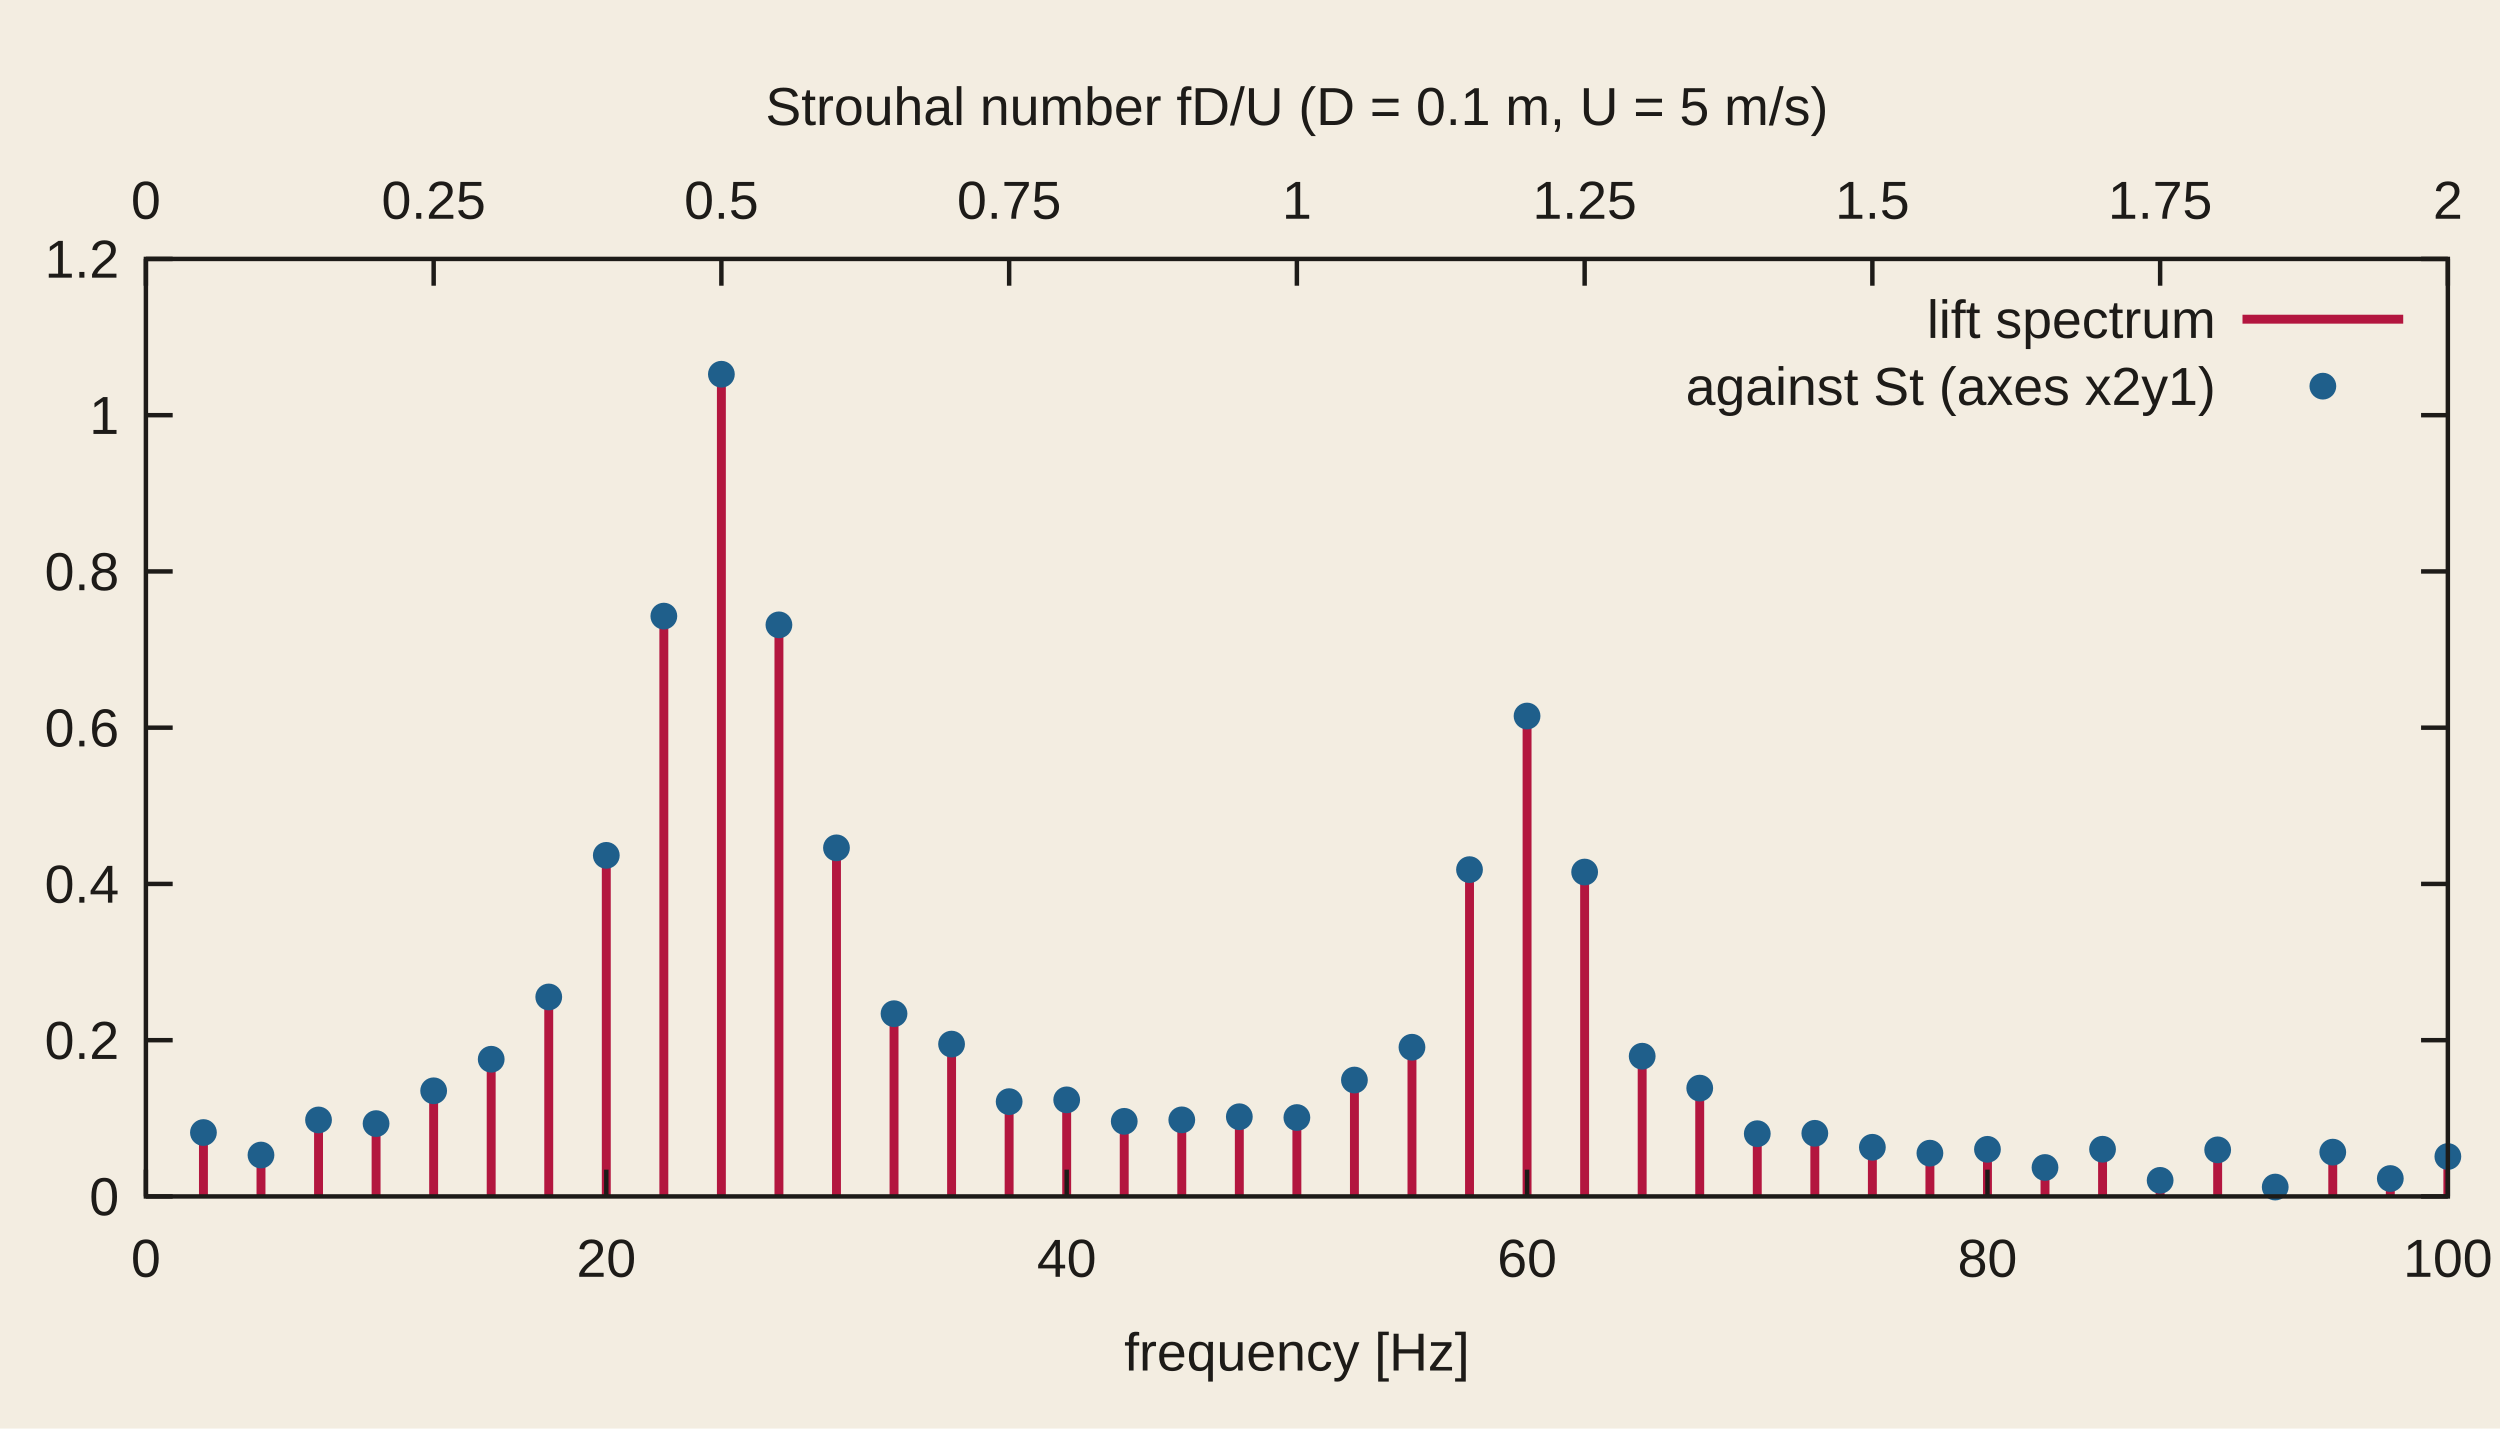
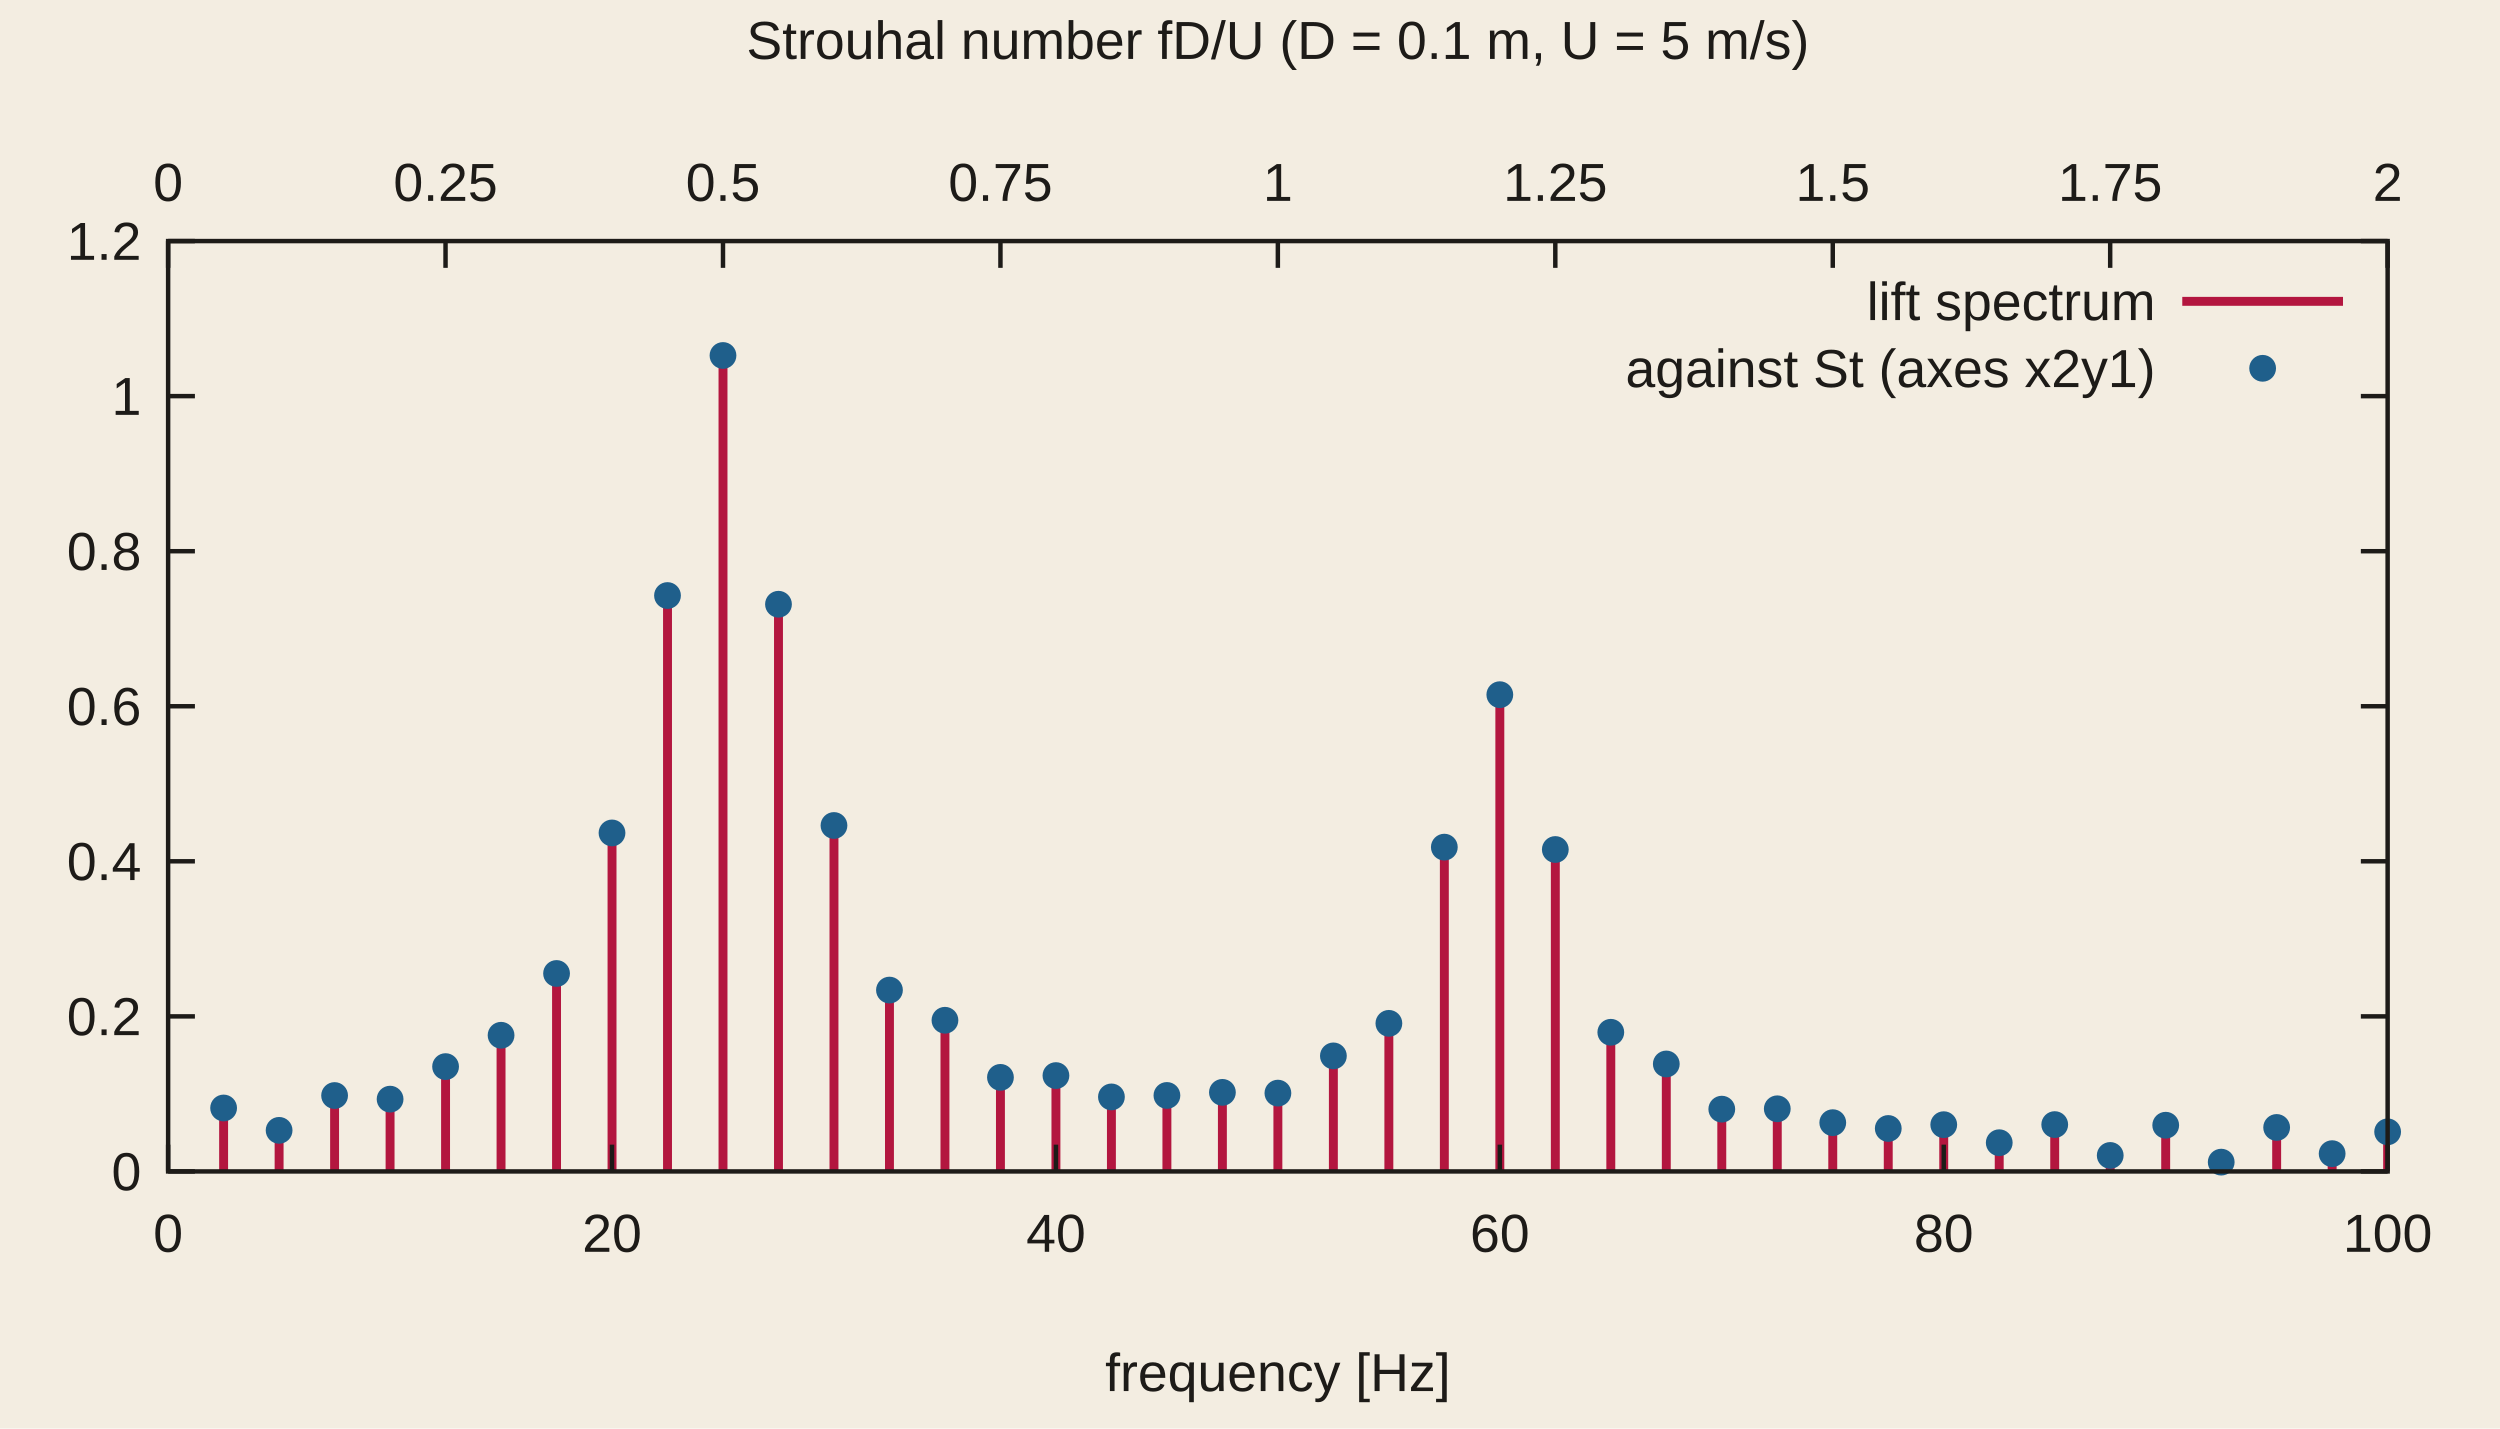
<svg xmlns="http://www.w3.org/2000/svg" width="560" height="320" viewBox="0 0 560 320" font-family="Arial,Helvetica,sans-serif" font-size="12" fill="#1d1b18" data-theme="washi" data-frame="#1d1b18" data-grid-color="#a69a85">
  <rect x="0" y="0" width="560" height="320" fill="#f3ede1" stroke="none" stroke-width="0" />
-   <g class="fs-axes" data-area="32.68 548.32 58 268" data-x="0 1e2" data-y="0 1.2e0" data-log="0 0" data-grid="0" data-font-size="12" data-xformat="%h" data-yformat="%h" data-mirror="0 1 0" data-x2="0 2e0" data-x2tics="* 0.25 *" data-x2format="%h">
+   <g class="fs-axes" data-area="37.66 534.83 54 262.4" data-x="0 1e2" data-y="0 1.2e0" data-log="0 0" data-grid="0" data-font-size="12" data-xformat="%h" data-yformat="%h" data-mirror="0 1 0" data-x2="0 2e0" data-x2tics="* 0.25 *" data-x2format="%h">
    <g class="fs-grid" display="none">
-       <polyline fill="none" stroke="#a69a85" stroke-width="0.5" stroke-dasharray="2,3" points="32.68,268 32.68,58" />
-       <polyline fill="none" stroke="#a69a85" stroke-width="0.5" stroke-dasharray="2,3" points="135.81,268 135.81,58" />
-       <polyline fill="none" stroke="#a69a85" stroke-width="0.5" stroke-dasharray="2,3" points="238.94,268 238.94,58" />
-       <polyline fill="none" stroke="#a69a85" stroke-width="0.5" stroke-dasharray="2,3" points="342.07,268 342.07,58" />
-       <polyline fill="none" stroke="#a69a85" stroke-width="0.5" stroke-dasharray="2,3" points="445.19,268 445.19,58" />
-       <polyline fill="none" stroke="#a69a85" stroke-width="0.5" stroke-dasharray="2,3" points="548.32,268 548.32,58" />
-       <polyline fill="none" stroke="#a69a85" stroke-width="0.5" stroke-dasharray="2,3" points="32.68,268 548.32,268" />
-       <polyline fill="none" stroke="#a69a85" stroke-width="0.5" stroke-dasharray="2,3" points="32.68,233 548.32,233" />
-       <polyline fill="none" stroke="#a69a85" stroke-width="0.5" stroke-dasharray="2,3" points="32.68,198 548.32,198" />
-       <polyline fill="none" stroke="#a69a85" stroke-width="0.5" stroke-dasharray="2,3" points="32.68,163 548.32,163" />
-       <polyline fill="none" stroke="#a69a85" stroke-width="0.5" stroke-dasharray="2,3" points="32.68,128 548.32,128" />
-       <polyline fill="none" stroke="#a69a85" stroke-width="0.5" stroke-dasharray="2,3" points="32.68,93 548.32,93" />
-       <polyline fill="none" stroke="#a69a85" stroke-width="0.5" stroke-dasharray="2,3" points="32.68,58 548.32,58" />
+       <polyline fill="none" stroke="#a69a85" stroke-width="0.5" stroke-dasharray="2,3" points="37.66,262.4 37.66,54" />
+       <polyline fill="none" stroke="#a69a85" stroke-width="0.5" stroke-dasharray="2,3" points="137.09,262.4 137.09,54" />
+       <polyline fill="none" stroke="#a69a85" stroke-width="0.5" stroke-dasharray="2,3" points="236.53,262.4 236.53,54" />
+       <polyline fill="none" stroke="#a69a85" stroke-width="0.5" stroke-dasharray="2,3" points="335.96,262.4 335.96,54" />
+       <polyline fill="none" stroke="#a69a85" stroke-width="0.5" stroke-dasharray="2,3" points="435.4,262.4 435.4,54" />
+       <polyline fill="none" stroke="#a69a85" stroke-width="0.5" stroke-dasharray="2,3" points="534.83,262.4 534.83,54" />
+       <polyline fill="none" stroke="#a69a85" stroke-width="0.5" stroke-dasharray="2,3" points="37.66,262.4 534.83,262.4" />
+       <polyline fill="none" stroke="#a69a85" stroke-width="0.5" stroke-dasharray="2,3" points="37.66,227.67 534.83,227.67" />
+       <polyline fill="none" stroke="#a69a85" stroke-width="0.5" stroke-dasharray="2,3" points="37.66,192.93 534.83,192.93" />
+       <polyline fill="none" stroke="#a69a85" stroke-width="0.5" stroke-dasharray="2,3" points="37.66,158.2 534.83,158.2" />
+       <polyline fill="none" stroke="#a69a85" stroke-width="0.5" stroke-dasharray="2,3" points="37.66,123.47 534.83,123.47" />
+       <polyline fill="none" stroke="#a69a85" stroke-width="0.5" stroke-dasharray="2,3" points="37.66,88.73 534.83,88.73" />
+       <polyline fill="none" stroke="#a69a85" stroke-width="0.5" stroke-dasharray="2,3" points="37.66,54 534.83,54" />
    </g>
-     <svg class="fs-plot" x="32.68" y="58" width="515.64" height="210" viewBox="0 0 1 1" preserveAspectRatio="none" overflow="hidden">
+     <svg class="fs-plot" x="37.66" y="54" width="497.17" height="208.4" viewBox="0 0 1 1" preserveAspectRatio="none" overflow="hidden">
      <g class="fs-series" data-series="1">
        <polyline fill="none" stroke="#b3163f" stroke-width="2" stroke-linejoin="round" vector-effect="non-scaling-stroke" points="0.025,1 0.025,0.932" />
        <polyline fill="none" stroke="#b3163f" stroke-width="2" stroke-linejoin="round" vector-effect="non-scaling-stroke" points="0.05,1 0.05,0.956" />
        <polyline fill="none" stroke="#b3163f" stroke-width="2" stroke-linejoin="round" vector-effect="non-scaling-stroke" points="0.075,1 0.075,0.918" />
        <polyline fill="none" stroke="#b3163f" stroke-width="2" stroke-linejoin="round" vector-effect="non-scaling-stroke" points="0.1,1 0.1,0.922" />
        <polyline fill="none" stroke="#b3163f" stroke-width="2" stroke-linejoin="round" vector-effect="non-scaling-stroke" points="0.125,1 0.125,0.887" />
        <polyline fill="none" stroke="#b3163f" stroke-width="2" stroke-linejoin="round" vector-effect="non-scaling-stroke" points="0.15,1 0.15,0.854" />
        <polyline fill="none" stroke="#b3163f" stroke-width="2" stroke-linejoin="round" vector-effect="non-scaling-stroke" points="0.175,1 0.175,0.787" />
        <polyline fill="none" stroke="#b3163f" stroke-width="2" stroke-linejoin="round" vector-effect="non-scaling-stroke" points="0.2,1 0.2,0.636" />
        <polyline fill="none" stroke="#b3163f" stroke-width="2" stroke-linejoin="round" vector-effect="non-scaling-stroke" points="0.225,1 0.225,0.381" />
        <polyline fill="none" stroke="#b3163f" stroke-width="2" stroke-linejoin="round" vector-effect="non-scaling-stroke" points="0.25,1 0.25,0.123" />
        <polyline fill="none" stroke="#b3163f" stroke-width="2" stroke-linejoin="round" vector-effect="non-scaling-stroke" points="0.275,1 0.275,0.39" />
        <polyline fill="none" stroke="#b3163f" stroke-width="2" stroke-linejoin="round" vector-effect="non-scaling-stroke" points="0.3,1 0.3,0.628" />
        <polyline fill="none" stroke="#b3163f" stroke-width="2" stroke-linejoin="round" vector-effect="non-scaling-stroke" points="0.325,1 0.325,0.805" />
        <polyline fill="none" stroke="#b3163f" stroke-width="2" stroke-linejoin="round" vector-effect="non-scaling-stroke" points="0.35,1 0.35,0.838" />
        <polyline fill="none" stroke="#b3163f" stroke-width="2" stroke-linejoin="round" vector-effect="non-scaling-stroke" points="0.375,1 0.375,0.899" />
        <polyline fill="none" stroke="#b3163f" stroke-width="2" stroke-linejoin="round" vector-effect="non-scaling-stroke" points="0.4,1 0.4,0.897" />
        <polyline fill="none" stroke="#b3163f" stroke-width="2" stroke-linejoin="round" vector-effect="non-scaling-stroke" points="0.425,1 0.425,0.92" />
        <polyline fill="none" stroke="#b3163f" stroke-width="2" stroke-linejoin="round" vector-effect="non-scaling-stroke" points="0.45,1 0.45,0.918" />
        <polyline fill="none" stroke="#b3163f" stroke-width="2" stroke-linejoin="round" vector-effect="non-scaling-stroke" points="0.475,1 0.475,0.915" />
        <polyline fill="none" stroke="#b3163f" stroke-width="2" stroke-linejoin="round" vector-effect="non-scaling-stroke" points="0.5,1 0.5,0.916" />
        <polyline fill="none" stroke="#b3163f" stroke-width="2" stroke-linejoin="round" vector-effect="non-scaling-stroke" points="0.525,1 0.525,0.876" />
        <polyline fill="none" stroke="#b3163f" stroke-width="2" stroke-linejoin="round" vector-effect="non-scaling-stroke" points="0.55,1 0.55,0.841" />
        <polyline fill="none" stroke="#b3163f" stroke-width="2" stroke-linejoin="round" vector-effect="non-scaling-stroke" points="0.575,1 0.575,0.651" />
        <polyline fill="none" stroke="#b3163f" stroke-width="2" stroke-linejoin="round" vector-effect="non-scaling-stroke" points="0.6,1 0.6,0.488" />
        <polyline fill="none" stroke="#b3163f" stroke-width="2" stroke-linejoin="round" vector-effect="non-scaling-stroke" points="0.625,1 0.625,0.654" />
        <polyline fill="none" stroke="#b3163f" stroke-width="2" stroke-linejoin="round" vector-effect="non-scaling-stroke" points="0.65,1 0.65,0.85" />
        <polyline fill="none" stroke="#b3163f" stroke-width="2" stroke-linejoin="round" vector-effect="non-scaling-stroke" points="0.675,1 0.675,0.884" />
        <polyline fill="none" stroke="#b3163f" stroke-width="2" stroke-linejoin="round" vector-effect="non-scaling-stroke" points="0.7,1 0.7,0.933" />
        <polyline fill="none" stroke="#b3163f" stroke-width="2" stroke-linejoin="round" vector-effect="non-scaling-stroke" points="0.725,1 0.725,0.933" />
        <polyline fill="none" stroke="#b3163f" stroke-width="2" stroke-linejoin="round" vector-effect="non-scaling-stroke" points="0.75,1 0.75,0.948" />
        <polyline fill="none" stroke="#b3163f" stroke-width="2" stroke-linejoin="round" vector-effect="non-scaling-stroke" points="0.775,1 0.775,0.954" />
        <polyline fill="none" stroke="#b3163f" stroke-width="2" stroke-linejoin="round" vector-effect="non-scaling-stroke" points="0.8,1 0.8,0.95" />
        <polyline fill="none" stroke="#b3163f" stroke-width="2" stroke-linejoin="round" vector-effect="non-scaling-stroke" points="0.825,1 0.825,0.969" />
        <polyline fill="none" stroke="#b3163f" stroke-width="2" stroke-linejoin="round" vector-effect="non-scaling-stroke" points="0.85,1 0.85,0.95" />
        <polyline fill="none" stroke="#b3163f" stroke-width="2" stroke-linejoin="round" vector-effect="non-scaling-stroke" points="0.875,1 0.875,0.983" />
        <polyline fill="none" stroke="#b3163f" stroke-width="2" stroke-linejoin="round" vector-effect="non-scaling-stroke" points="0.9,1 0.9,0.95" />
        <polyline fill="none" stroke="#b3163f" stroke-width="2" stroke-linejoin="round" vector-effect="non-scaling-stroke" points="0.925,1 0.925,0.99" />
        <polyline fill="none" stroke="#b3163f" stroke-width="2" stroke-linejoin="round" vector-effect="non-scaling-stroke" points="0.95,1 0.95,0.953" />
        <polyline fill="none" stroke="#b3163f" stroke-width="2" stroke-linejoin="round" vector-effect="non-scaling-stroke" points="0.975,1 0.975,0.981" />
        <polyline fill="none" stroke="#b3163f" stroke-width="2" stroke-linejoin="round" vector-effect="non-scaling-stroke" points="1,1 1,0.957" />
      </g>
      <g class="fs-series" data-series="2">
        <path class="fs-pts" data-pt="7" data-size="5.4" data-lw="0.6" data-color="#1f5f8b" fill="none" stroke="none" d="M0.025,0.932 M0.05,0.956 M0.075,0.918 M0.1,0.922 M0.125,0.887 M0.15,0.854 M0.175,0.787 M0.2,0.636 M0.225,0.381 M0.25,0.123 M0.275,0.39 M0.3,0.628 M0.325,0.805 M0.35,0.838 M0.375,0.899 M0.4,0.897 M0.425,0.92 M0.45,0.918 M0.475,0.915 M0.5,0.916 M0.525,0.876 M0.55,0.841 M0.575,0.651 M0.6,0.488 M0.625,0.654 M0.65,0.85 M0.675,0.884 M0.7,0.933 M0.725,0.933 M0.75,0.948 M0.775,0.954 M0.8,0.95 M0.825,0.969 M0.85,0.95 M0.875,0.983 M0.9,0.95 M0.925,0.99 M0.95,0.953 M0.975,0.981 M1,0.957" />
      </g>
    </svg>
-     <svg class="fs-marks" x="32.68" y="58" width="515.64" height="210" viewBox="0 0 515.64 210" overflow="visible">
-       <path data-series="2" fill="#1f5f8b" stroke="#1f5f8b" stroke-width="0.6" d="M10.19,195.69A2.7,2.7 0 1 0 15.59,195.69A2.7,2.7 0 1 0 10.19,195.69ZM23.08,200.73A2.7,2.7 0 1 0 28.48,200.73A2.7,2.7 0 1 0 23.08,200.73ZM35.97,192.87A2.7,2.7 0 1 0 41.37,192.87A2.7,2.7 0 1 0 35.97,192.87ZM48.86,193.69A2.7,2.7 0 1 0 54.26,193.69A2.7,2.7 0 1 0 48.86,193.69ZM61.76,186.34A2.7,2.7 0 1 0 67.16,186.34A2.7,2.7 0 1 0 61.76,186.34ZM74.65,179.27A2.7,2.7 0 1 0 80.05,179.27A2.7,2.7 0 1 0 74.65,179.27ZM87.54,165.32A2.7,2.7 0 1 0 92.94,165.32A2.7,2.7 0 1 0 87.54,165.32ZM100.43,133.6A2.7,2.7 0 1 0 105.83,133.6A2.7,2.7 0 1 0 100.43,133.6ZM113.32,80.01A2.7,2.7 0 1 0 118.72,80.01A2.7,2.7 0 1 0 113.32,80.01ZM126.21,25.83A2.7,2.7 0 1 0 131.61,25.83A2.7,2.7 0 1 0 126.21,25.83ZM139.1,81.97A2.7,2.7 0 1 0 144.5,81.97A2.7,2.7 0 1 0 139.1,81.97ZM151.99,131.92A2.7,2.7 0 1 0 157.39,131.92A2.7,2.7 0 1 0 151.99,131.92ZM164.88,169.07A2.7,2.7 0 1 0 170.28,169.07A2.7,2.7 0 1 0 164.88,169.07ZM177.77,175.88A2.7,2.7 0 1 0 183.17,175.88A2.7,2.7 0 1 0 177.77,175.88ZM190.67,188.77A2.7,2.7 0 1 0 196.07,188.77A2.7,2.7 0 1 0 190.67,188.77ZM203.56,188.37A2.7,2.7 0 1 0 208.96,188.37A2.7,2.7 0 1 0 203.56,188.37ZM216.45,193.18A2.7,2.7 0 1 0 221.85,193.18A2.7,2.7 0 1 0 216.45,193.18ZM229.34,192.85A2.7,2.7 0 1 0 234.74,192.85A2.7,2.7 0 1 0 229.34,192.85ZM242.23,192.15A2.7,2.7 0 1 0 247.63,192.15A2.7,2.7 0 1 0 242.23,192.15ZM255.12,192.33A2.7,2.7 0 1 0 260.52,192.33A2.7,2.7 0 1 0 255.12,192.33ZM268.01,183.93A2.7,2.7 0 1 0 273.41,183.93A2.7,2.7 0 1 0 268.01,183.93ZM280.9,176.58A2.7,2.7 0 1 0 286.3,176.58A2.7,2.7 0 1 0 280.9,176.58ZM293.79,136.8A2.7,2.7 0 1 0 299.19,136.8A2.7,2.7 0 1 0 293.79,136.8ZM306.68,102.39A2.7,2.7 0 1 0 312.08,102.39A2.7,2.7 0 1 0 306.68,102.39ZM319.58,137.34A2.7,2.7 0 1 0 324.98,137.34A2.7,2.7 0 1 0 319.58,137.34ZM332.47,178.59A2.7,2.7 0 1 0 337.87,178.59A2.7,2.7 0 1 0 332.47,178.59ZM345.36,185.74A2.7,2.7 0 1 0 350.76,185.74A2.7,2.7 0 1 0 345.36,185.74ZM358.25,195.95A2.7,2.7 0 1 0 363.65,195.95A2.7,2.7 0 1 0 358.25,195.95ZM371.14,195.86A2.7,2.7 0 1 0 376.54,195.86A2.7,2.7 0 1 0 371.14,195.86ZM384.03,198.99A2.7,2.7 0 1 0 389.43,198.99A2.7,2.7 0 1 0 384.03,198.99ZM396.92,200.31A2.7,2.7 0 1 0 402.32,200.31A2.7,2.7 0 1 0 396.92,200.31ZM409.81,199.45A2.7,2.7 0 1 0 415.21,199.45A2.7,2.7 0 1 0 409.81,199.45ZM422.7,203.52A2.7,2.7 0 1 0 428.1,203.52A2.7,2.7 0 1 0 422.7,203.52ZM435.59,199.43A2.7,2.7 0 1 0 440.99,199.43A2.7,2.7 0 1 0 435.59,199.43ZM448.49,206.4A2.7,2.7 0 1 0 453.89,206.4A2.7,2.7 0 1 0 448.49,206.4ZM461.38,199.57A2.7,2.7 0 1 0 466.78,199.57A2.7,2.7 0 1 0 461.38,199.57ZM474.27,207.9A2.7,2.7 0 1 0 479.67,207.9A2.7,2.7 0 1 0 474.27,207.9ZM487.16,200.08A2.7,2.7 0 1 0 492.56,200.08A2.7,2.7 0 1 0 487.16,200.08ZM500.05,205.99A2.7,2.7 0 1 0 505.45,205.99A2.7,2.7 0 1 0 500.05,205.99ZM512.94,201.06A2.7,2.7 0 1 0 518.34,201.06A2.7,2.7 0 1 0 512.94,201.06Z" />
+     <svg class="fs-marks" x="37.66" y="54" width="497.17" height="208.4" viewBox="0 0 497.17 208.4" overflow="visible">
+       <path data-series="2" fill="#1f5f8b" stroke="#1f5f8b" stroke-width="0.6" d="M9.73,194.19A2.7,2.7 0 1 0 15.13,194.19A2.7,2.7 0 1 0 9.73,194.19ZM22.16,199.2A2.7,2.7 0 1 0 27.56,199.2A2.7,2.7 0 1 0 22.16,199.2ZM34.59,191.4A2.7,2.7 0 1 0 39.99,191.4A2.7,2.7 0 1 0 34.59,191.4ZM47.02,192.21A2.7,2.7 0 1 0 52.42,192.21A2.7,2.7 0 1 0 47.02,192.21ZM59.45,184.92A2.7,2.7 0 1 0 64.85,184.92A2.7,2.7 0 1 0 59.45,184.92ZM71.88,177.9A2.7,2.7 0 1 0 77.28,177.9A2.7,2.7 0 1 0 71.88,177.9ZM84.31,164.06A2.7,2.7 0 1 0 89.71,164.06A2.7,2.7 0 1 0 84.31,164.06ZM96.73,132.58A2.7,2.7 0 1 0 102.13,132.58A2.7,2.7 0 1 0 96.73,132.58ZM109.16,79.4A2.7,2.7 0 1 0 114.56,79.4A2.7,2.7 0 1 0 109.16,79.4ZM121.59,25.63A2.7,2.7 0 1 0 126.99,25.63A2.7,2.7 0 1 0 121.59,25.63ZM134.02,81.35A2.7,2.7 0 1 0 139.42,81.35A2.7,2.7 0 1 0 134.02,81.35ZM146.45,130.91A2.7,2.7 0 1 0 151.85,130.91A2.7,2.7 0 1 0 146.45,130.91ZM158.88,167.78A2.7,2.7 0 1 0 164.28,167.78A2.7,2.7 0 1 0 158.88,167.78ZM171.31,174.54A2.7,2.7 0 1 0 176.71,174.54A2.7,2.7 0 1 0 171.31,174.54ZM183.74,187.33A2.7,2.7 0 1 0 189.14,187.33A2.7,2.7 0 1 0 183.74,187.33ZM196.17,186.93A2.7,2.7 0 1 0 201.57,186.93A2.7,2.7 0 1 0 196.17,186.93ZM208.6,191.71A2.7,2.7 0 1 0 214,191.71A2.7,2.7 0 1 0 208.6,191.71ZM221.03,191.38A2.7,2.7 0 1 0 226.43,191.38A2.7,2.7 0 1 0 221.03,191.38ZM233.46,190.69A2.7,2.7 0 1 0 238.86,190.69A2.7,2.7 0 1 0 233.46,190.69ZM245.89,190.86A2.7,2.7 0 1 0 251.29,190.86A2.7,2.7 0 1 0 245.89,190.86ZM258.32,182.52A2.7,2.7 0 1 0 263.72,182.52A2.7,2.7 0 1 0 258.32,182.52ZM270.75,175.23A2.7,2.7 0 1 0 276.15,175.23A2.7,2.7 0 1 0 270.75,175.23ZM283.17,135.76A2.7,2.7 0 1 0 288.57,135.76A2.7,2.7 0 1 0 283.17,135.76ZM295.6,101.61A2.7,2.7 0 1 0 301,101.61A2.7,2.7 0 1 0 295.6,101.61ZM308.03,136.29A2.7,2.7 0 1 0 313.43,136.29A2.7,2.7 0 1 0 308.03,136.29ZM320.46,177.23A2.7,2.7 0 1 0 325.86,177.23A2.7,2.7 0 1 0 320.46,177.23ZM332.89,184.33A2.7,2.7 0 1 0 338.29,184.33A2.7,2.7 0 1 0 332.89,184.33ZM345.32,194.45A2.7,2.7 0 1 0 350.72,194.45A2.7,2.7 0 1 0 345.32,194.45ZM357.75,194.37A2.7,2.7 0 1 0 363.15,194.37A2.7,2.7 0 1 0 357.75,194.37ZM370.18,197.48A2.7,2.7 0 1 0 375.58,197.48A2.7,2.7 0 1 0 370.18,197.48ZM382.61,198.78A2.7,2.7 0 1 0 388.01,198.78A2.7,2.7 0 1 0 382.61,198.78ZM395.04,197.93A2.7,2.7 0 1 0 400.44,197.93A2.7,2.7 0 1 0 395.04,197.93ZM407.47,201.97A2.7,2.7 0 1 0 412.87,201.97A2.7,2.7 0 1 0 407.47,201.97ZM419.9,197.91A2.7,2.7 0 1 0 425.3,197.91A2.7,2.7 0 1 0 419.9,197.91ZM432.33,204.82A2.7,2.7 0 1 0 437.73,204.82A2.7,2.7 0 1 0 432.33,204.82ZM444.76,198.05A2.7,2.7 0 1 0 450.16,198.05A2.7,2.7 0 1 0 444.76,198.05ZM457.19,206.32A2.7,2.7 0 1 0 462.59,206.32A2.7,2.7 0 1 0 457.19,206.32ZM469.61,198.55A2.7,2.7 0 1 0 475.01,198.55A2.7,2.7 0 1 0 469.61,198.55ZM482.04,204.42A2.7,2.7 0 1 0 487.44,204.42A2.7,2.7 0 1 0 482.04,204.42ZM494.47,199.53A2.7,2.7 0 1 0 499.87,199.53A2.7,2.7 0 1 0 494.47,199.53Z" />
    </svg>
-     <rect x="32.68" y="58" width="515.64" height="210" fill="none" stroke="#1d1b18" stroke-width="1" />
+     <rect x="37.66" y="54" width="497.17" height="208.4" fill="none" stroke="#1d1b18" stroke-width="1" />
    <g class="fs-xticks">
-       <polyline fill="none" stroke="#1d1b18" stroke-width="1" points="32.68,268 32.68,262" />
-       <text x="32.68" y="286" text-anchor="middle">0</text>
-       <polyline fill="none" stroke="#1d1b18" stroke-width="1" points="135.81,268 135.81,262" />
-       <text x="135.81" y="286" text-anchor="middle">20</text>
-       <polyline fill="none" stroke="#1d1b18" stroke-width="1" points="238.94,268 238.94,262" />
-       <text x="238.94" y="286" text-anchor="middle">40</text>
-       <polyline fill="none" stroke="#1d1b18" stroke-width="1" points="342.07,268 342.07,262" />
-       <text x="342.07" y="286" text-anchor="middle">60</text>
-       <polyline fill="none" stroke="#1d1b18" stroke-width="1" points="445.19,268 445.19,262" />
-       <text x="445.19" y="286" text-anchor="middle">80</text>
-       <polyline fill="none" stroke="#1d1b18" stroke-width="1" points="548.32,268 548.32,262" />
-       <text x="548.32" y="286" text-anchor="middle">100</text>
+       <polyline fill="none" stroke="#1d1b18" stroke-width="1" points="37.66,262.4 37.66,256.4" />
+       <text x="37.66" y="280.4" text-anchor="middle">0</text>
+       <polyline fill="none" stroke="#1d1b18" stroke-width="1" points="137.09,262.4 137.09,256.4" />
+       <text x="137.09" y="280.4" text-anchor="middle">20</text>
+       <polyline fill="none" stroke="#1d1b18" stroke-width="1" points="236.53,262.4 236.53,256.4" />
+       <text x="236.53" y="280.4" text-anchor="middle">40</text>
+       <polyline fill="none" stroke="#1d1b18" stroke-width="1" points="335.96,262.4 335.96,256.4" />
+       <text x="335.96" y="280.4" text-anchor="middle">60</text>
+       <polyline fill="none" stroke="#1d1b18" stroke-width="1" points="435.4,262.4 435.4,256.4" />
+       <text x="435.4" y="280.4" text-anchor="middle">80</text>
+       <polyline fill="none" stroke="#1d1b18" stroke-width="1" points="534.83,262.4 534.83,256.4" />
+       <text x="534.83" y="280.4" text-anchor="middle">100</text>
    </g>
    <g class="fs-yticks">
-       <polyline fill="none" stroke="#1d1b18" stroke-width="1" points="32.68,268 38.68,268" />
-       <polyline fill="none" stroke="#1d1b18" stroke-width="1" points="548.32,268 542.32,268" />
-       <text x="26.68" y="272.2" text-anchor="end">0</text>
-       <polyline fill="none" stroke="#1d1b18" stroke-width="1" points="32.68,233 38.68,233" />
-       <polyline fill="none" stroke="#1d1b18" stroke-width="1" points="548.32,233 542.32,233" />
-       <text x="26.68" y="237.2" text-anchor="end">0.2</text>
-       <polyline fill="none" stroke="#1d1b18" stroke-width="1" points="32.68,198 38.68,198" />
-       <polyline fill="none" stroke="#1d1b18" stroke-width="1" points="548.32,198 542.32,198" />
-       <text x="26.68" y="202.2" text-anchor="end">0.4</text>
-       <polyline fill="none" stroke="#1d1b18" stroke-width="1" points="32.68,163 38.68,163" />
-       <polyline fill="none" stroke="#1d1b18" stroke-width="1" points="548.32,163 542.32,163" />
-       <text x="26.68" y="167.2" text-anchor="end">0.6</text>
-       <polyline fill="none" stroke="#1d1b18" stroke-width="1" points="32.68,128 38.68,128" />
-       <polyline fill="none" stroke="#1d1b18" stroke-width="1" points="548.32,128 542.32,128" />
-       <text x="26.68" y="132.2" text-anchor="end">0.8</text>
-       <polyline fill="none" stroke="#1d1b18" stroke-width="1" points="32.68,93 38.68,93" />
-       <polyline fill="none" stroke="#1d1b18" stroke-width="1" points="548.32,93 542.32,93" />
-       <text x="26.68" y="97.2" text-anchor="end">1</text>
-       <polyline fill="none" stroke="#1d1b18" stroke-width="1" points="32.68,58 38.68,58" />
-       <polyline fill="none" stroke="#1d1b18" stroke-width="1" points="548.32,58 542.32,58" />
-       <text x="26.68" y="62.2" text-anchor="end">1.2</text>
+       <polyline fill="none" stroke="#1d1b18" stroke-width="1" points="37.66,262.4 43.66,262.4" />
+       <polyline fill="none" stroke="#1d1b18" stroke-width="1" points="534.83,262.4 528.83,262.4" />
+       <text x="31.66" y="266.6" text-anchor="end">0</text>
+       <polyline fill="none" stroke="#1d1b18" stroke-width="1" points="37.66,227.67 43.66,227.67" />
+       <polyline fill="none" stroke="#1d1b18" stroke-width="1" points="534.83,227.67 528.83,227.67" />
+       <text x="31.66" y="231.87" text-anchor="end">0.2</text>
+       <polyline fill="none" stroke="#1d1b18" stroke-width="1" points="37.66,192.93 43.66,192.93" />
+       <polyline fill="none" stroke="#1d1b18" stroke-width="1" points="534.83,192.93 528.83,192.93" />
+       <text x="31.66" y="197.13" text-anchor="end">0.4</text>
+       <polyline fill="none" stroke="#1d1b18" stroke-width="1" points="37.66,158.2 43.66,158.2" />
+       <polyline fill="none" stroke="#1d1b18" stroke-width="1" points="534.83,158.2 528.83,158.2" />
+       <text x="31.66" y="162.4" text-anchor="end">0.6</text>
+       <polyline fill="none" stroke="#1d1b18" stroke-width="1" points="37.66,123.47 43.66,123.47" />
+       <polyline fill="none" stroke="#1d1b18" stroke-width="1" points="534.83,123.47 528.83,123.47" />
+       <text x="31.66" y="127.67" text-anchor="end">0.8</text>
+       <polyline fill="none" stroke="#1d1b18" stroke-width="1" points="37.66,88.73 43.66,88.73" />
+       <polyline fill="none" stroke="#1d1b18" stroke-width="1" points="534.83,88.73 528.83,88.73" />
+       <text x="31.66" y="92.93" text-anchor="end">1</text>
+       <polyline fill="none" stroke="#1d1b18" stroke-width="1" points="37.66,54 43.66,54" />
+       <polyline fill="none" stroke="#1d1b18" stroke-width="1" points="534.83,54 528.83,54" />
+       <text x="31.66" y="58.2" text-anchor="end">1.2</text>
    </g>
    <g class="fs-x2ticks">
-       <polyline fill="none" stroke="#1d1b18" stroke-width="1" points="32.68,58 32.68,64" />
-       <text x="32.68" y="49" text-anchor="middle">0</text>
-       <polyline fill="none" stroke="#1d1b18" stroke-width="1" points="97.14,58 97.14,64" />
-       <text x="97.14" y="49" text-anchor="middle">0.25</text>
-       <polyline fill="none" stroke="#1d1b18" stroke-width="1" points="161.59,58 161.59,64" />
-       <text x="161.59" y="49" text-anchor="middle">0.5</text>
-       <polyline fill="none" stroke="#1d1b18" stroke-width="1" points="226.05,58 226.05,64" />
-       <text x="226.05" y="49" text-anchor="middle">0.75</text>
-       <polyline fill="none" stroke="#1d1b18" stroke-width="1" points="290.5,58 290.5,64" />
-       <text x="290.5" y="49" text-anchor="middle">1</text>
-       <polyline fill="none" stroke="#1d1b18" stroke-width="1" points="354.96,58 354.96,64" />
-       <text x="354.96" y="49" text-anchor="middle">1.25</text>
-       <polyline fill="none" stroke="#1d1b18" stroke-width="1" points="419.41,58 419.41,64" />
-       <text x="419.41" y="49" text-anchor="middle">1.5</text>
-       <polyline fill="none" stroke="#1d1b18" stroke-width="1" points="483.87,58 483.87,64" />
-       <text x="483.87" y="49" text-anchor="middle">1.75</text>
-       <polyline fill="none" stroke="#1d1b18" stroke-width="1" points="548.32,58 548.32,64" />
-       <text x="548.32" y="49" text-anchor="middle">2</text>
+       <polyline fill="none" stroke="#1d1b18" stroke-width="1" points="37.66,54 37.66,60" />
+       <text x="37.66" y="45" text-anchor="middle">0</text>
+       <polyline fill="none" stroke="#1d1b18" stroke-width="1" points="99.8,54 99.8,60" />
+       <text x="99.8" y="45" text-anchor="middle">0.25</text>
+       <polyline fill="none" stroke="#1d1b18" stroke-width="1" points="161.95,54 161.95,60" />
+       <text x="161.95" y="45" text-anchor="middle">0.5</text>
+       <polyline fill="none" stroke="#1d1b18" stroke-width="1" points="224.1,54 224.1,60" />
+       <text x="224.1" y="45" text-anchor="middle">0.75</text>
+       <polyline fill="none" stroke="#1d1b18" stroke-width="1" points="286.24,54 286.24,60" />
+       <text x="286.24" y="45" text-anchor="middle">1</text>
+       <polyline fill="none" stroke="#1d1b18" stroke-width="1" points="348.39,54 348.39,60" />
+       <text x="348.39" y="45" text-anchor="middle">1.25</text>
+       <polyline fill="none" stroke="#1d1b18" stroke-width="1" points="410.54,54 410.54,60" />
+       <text x="410.54" y="45" text-anchor="middle">1.5</text>
+       <polyline fill="none" stroke="#1d1b18" stroke-width="1" points="472.68,54 472.68,60" />
+       <text x="472.68" y="45" text-anchor="middle">1.75</text>
+       <polyline fill="none" stroke="#1d1b18" stroke-width="1" points="534.83,54 534.83,60" />
+       <text x="534.83" y="45" text-anchor="middle">2</text>
    </g>
-     <text x="290.5" y="28" text-anchor="middle">Strouhal number fD/U (D = 0.1 m, U = 5 m/s)</text>
-     <text x="290.5" y="307" text-anchor="middle">frequency [Hz]</text>
+     <text x="286.24" y="13.2" text-anchor="middle">Strouhal number fD/U (D = 0.1 m, U = 5 m/s)</text>
+     <text x="286.24" y="311.6" text-anchor="middle">frequency [Hz]</text>
    <g class="fs-key-entry" data-series="1">
-       <polyline fill="none" stroke="#b3163f" stroke-width="2" points="502.32,71.5 538.32,71.5" />
-       <text x="496.32" y="75.7" text-anchor="end">lift spectrum</text>
+       <polyline fill="none" stroke="#b3163f" stroke-width="2" points="488.83,67.5 524.83,67.5" />
+       <text x="482.83" y="71.7" text-anchor="end">lift spectrum</text>
    </g>
    <g class="fs-key-entry" data-series="2">
-       <path fill="#1f5f8b" stroke="#1f5f8b" stroke-width="0.6" d="M517.62,86.5A2.7,2.7 0 1 0 523.02,86.5A2.7,2.7 0 1 0 517.62,86.5Z" />
-       <text x="496.32" y="90.7" text-anchor="end">against St (axes x2y1)</text>
+       <path fill="#1f5f8b" stroke="#1f5f8b" stroke-width="0.6" d="M504.13,82.5A2.7,2.7 0 1 0 509.53,82.5A2.7,2.7 0 1 0 504.13,82.5Z" />
+       <text x="482.83" y="86.7" text-anchor="end">against St (axes x2y1)</text>
    </g>
  </g>
</svg>
